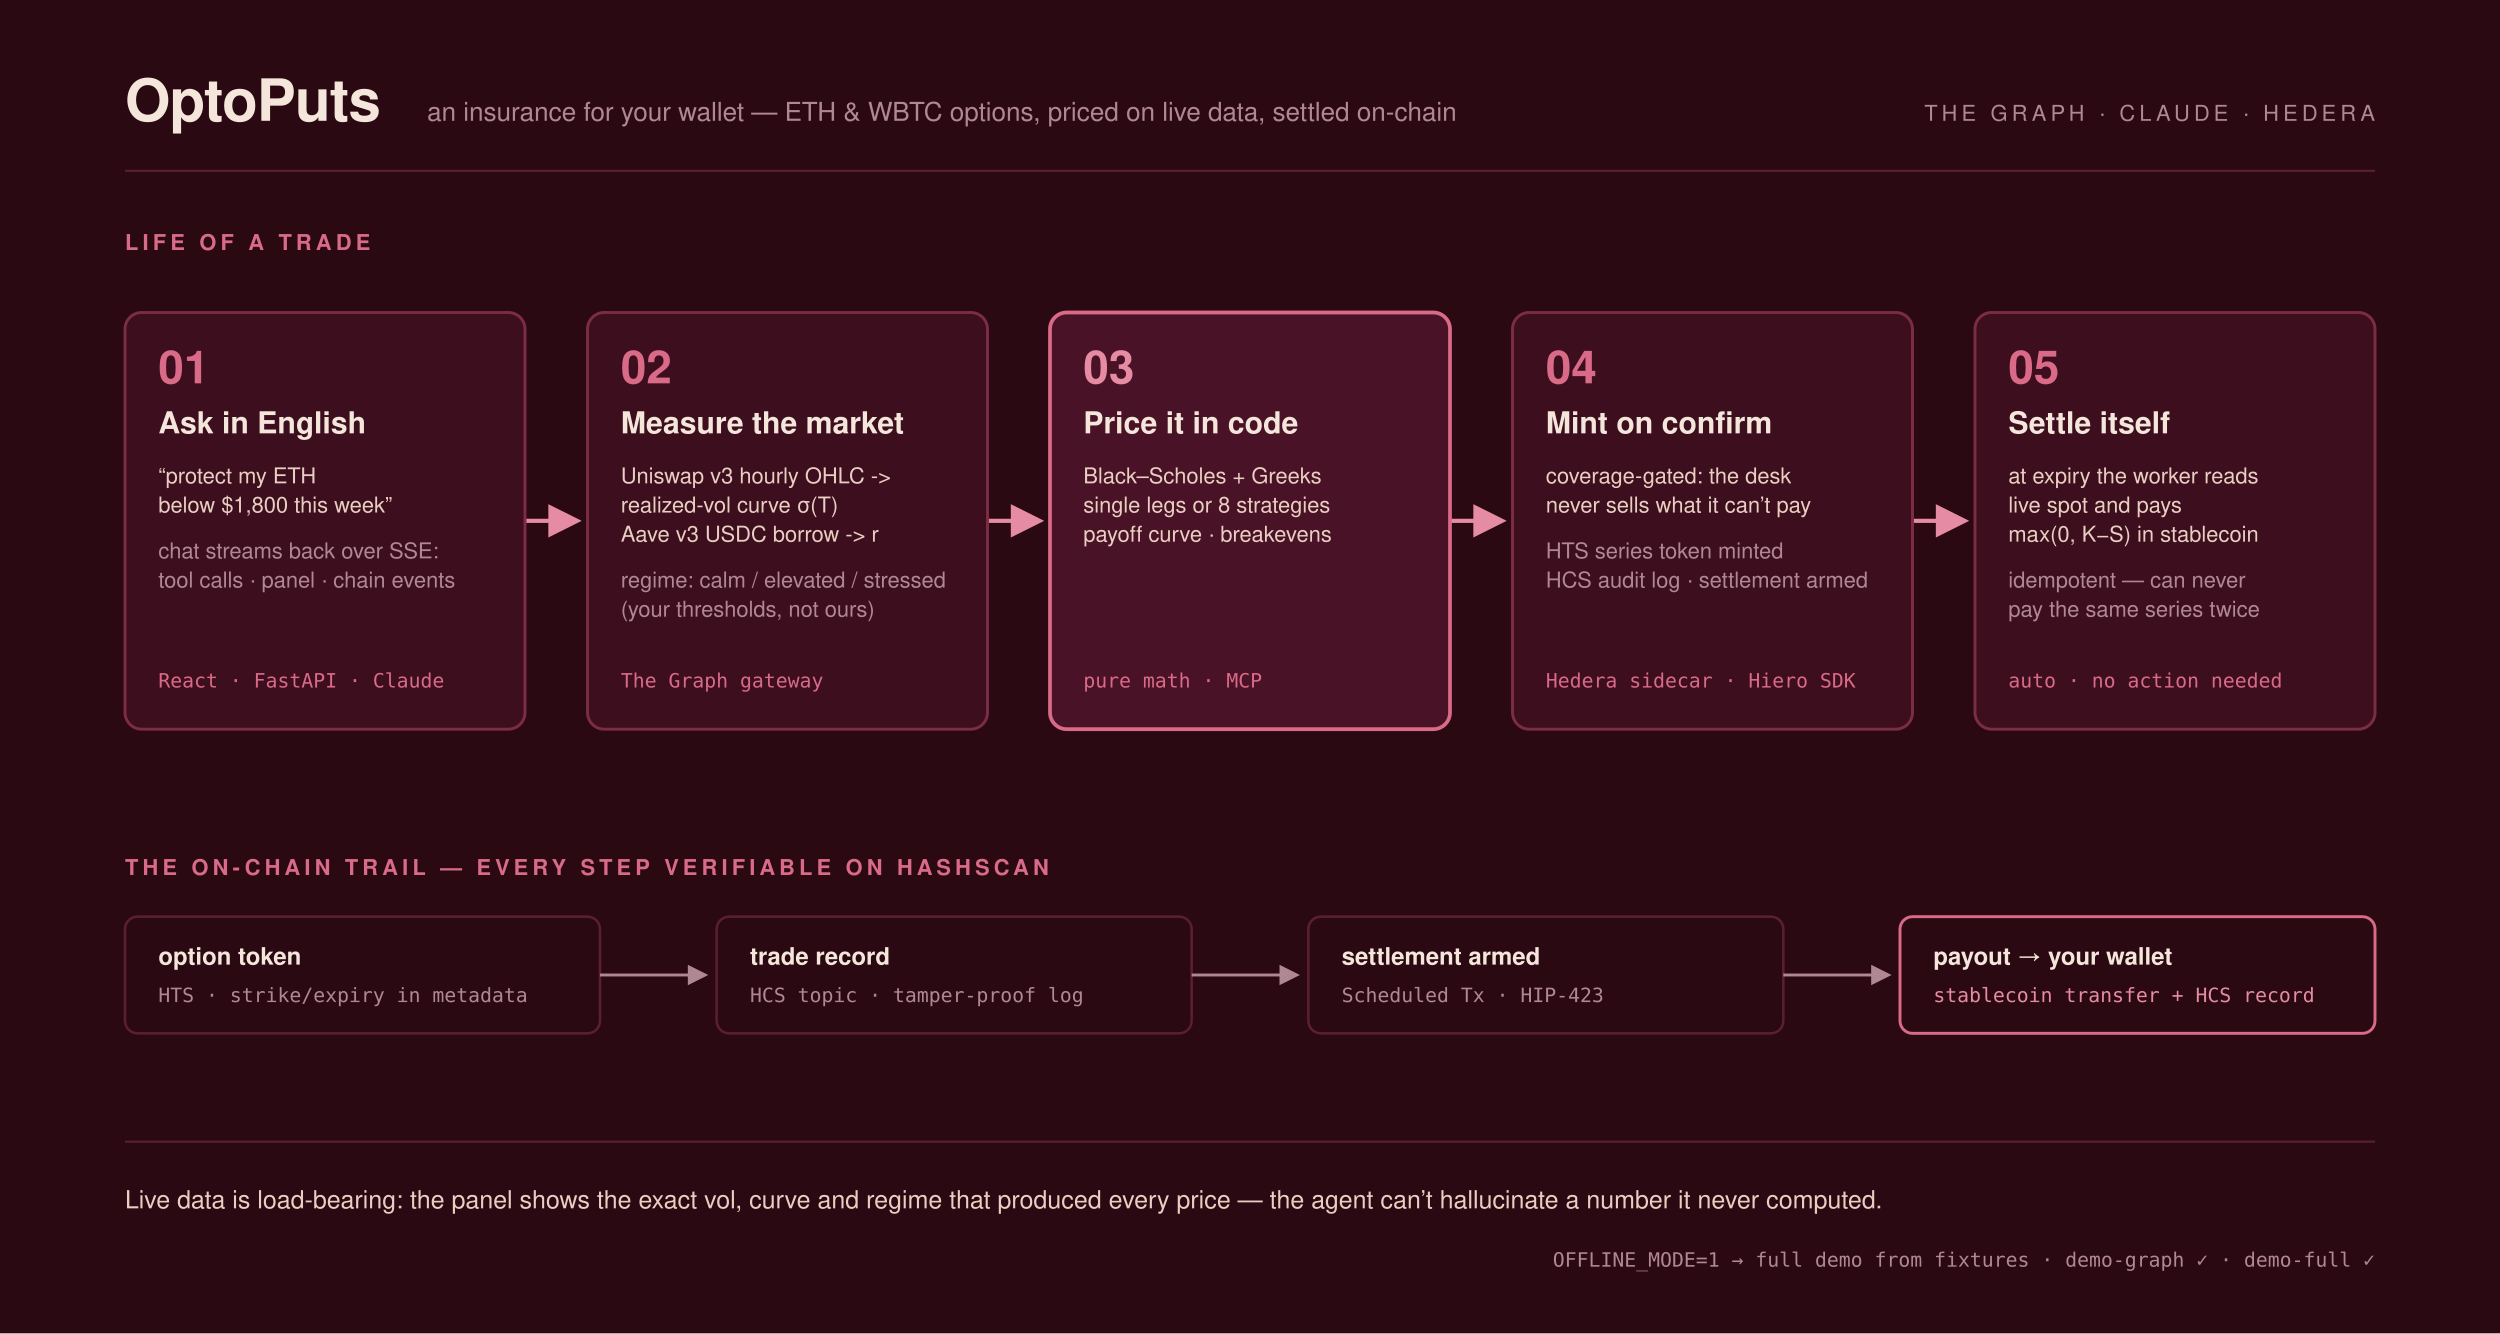
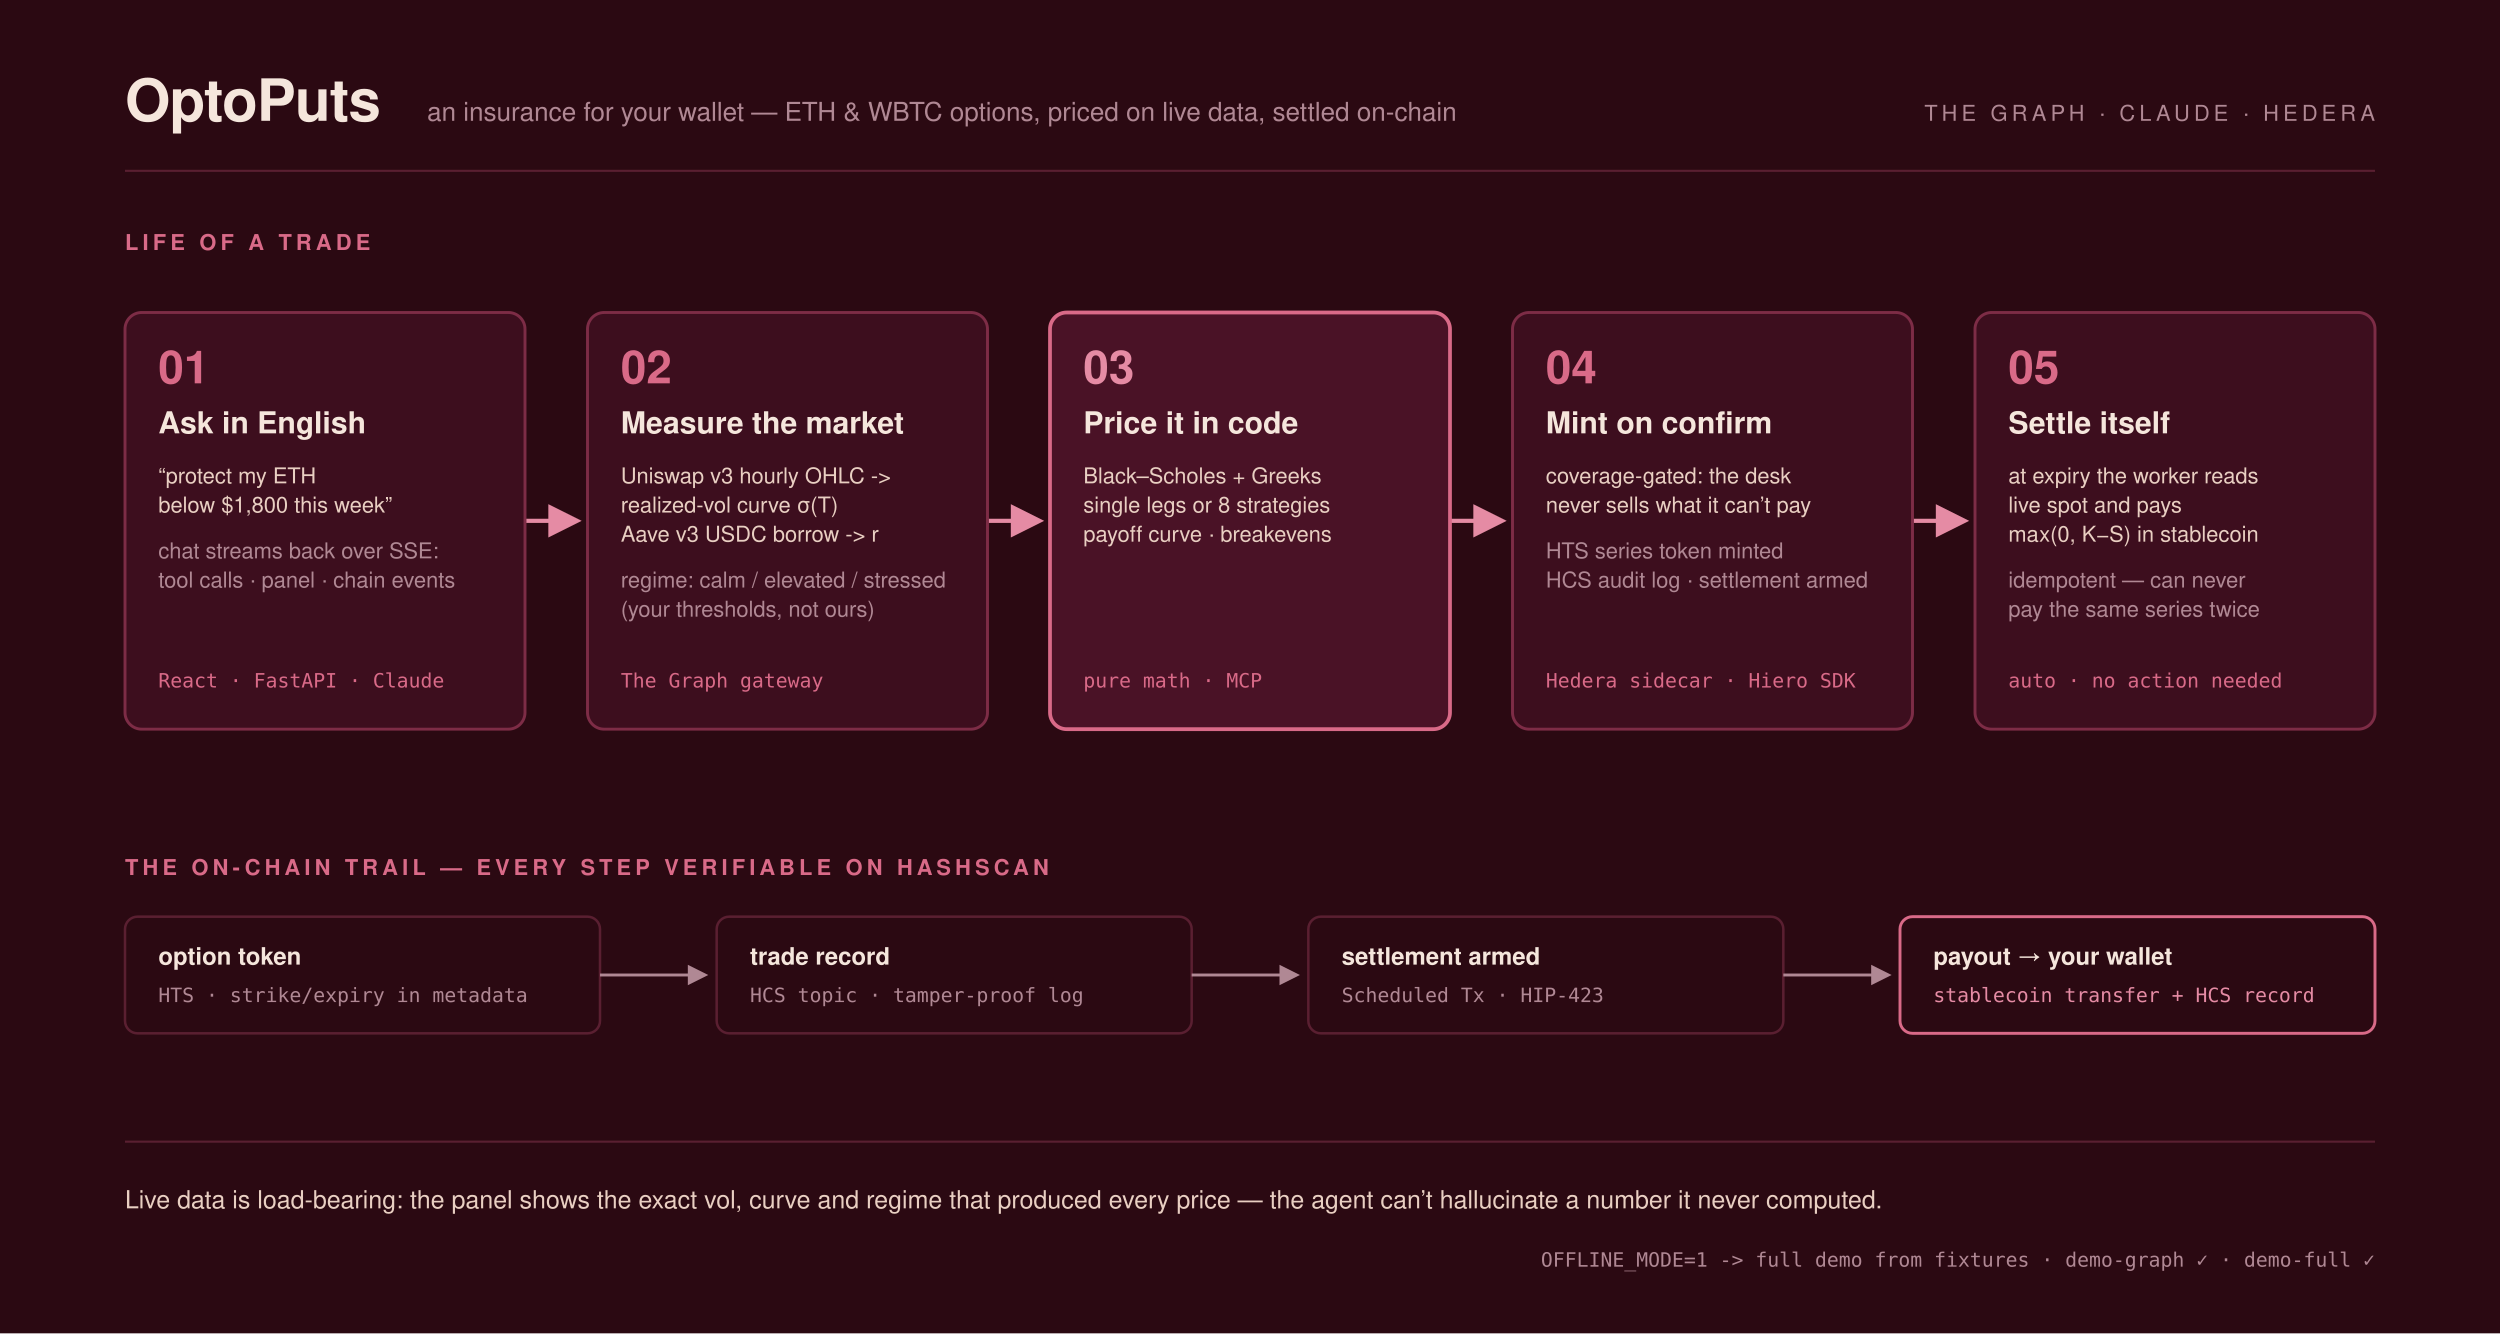
<svg xmlns="http://www.w3.org/2000/svg" viewBox="0 0 1200 640" font-family="'Helvetica Neue',Helvetica,Arial,sans-serif">
  <defs>
    <marker id="fw" viewBox="0 0 10 10" refX="8" refY="5" markerWidth="8" markerHeight="8" orient="auto-start-reverse">
      <path d="M0,0 L10,5 L0,10 z" fill="#E58BA4" />
    </marker>
    <marker id="fm" viewBox="0 0 10 10" refX="8" refY="5" markerWidth="7" markerHeight="7" orient="auto-start-reverse">
      <path d="M0,0 L10,5 L0,10 z" fill="#B08894" />
    </marker>
  </defs>
  <rect width="1200" height="640" fill="#2B0912" />
  <text x="60" y="58" font-size="28" font-weight="600" letter-spacing="-0.4" fill="#F5E6DC">OptoPuts</text>
  <text x="205" y="58" font-size="12.5" fill="#B08894">an insurance for your wallet — ETH &amp; WBTC options, priced on live data, settled on-chain</text>
  <text x="1140" y="58" font-size="10.5" letter-spacing="2" fill="#B08894" text-anchor="end">THE GRAPH · CLAUDE · HEDERA</text>
  <line x1="60" y1="82" x2="1140" y2="82" stroke="#5A1F31" stroke-width="1" />
  <text x="60" y="120" font-size="10.5" font-weight="600" letter-spacing="2" fill="#D96A88">LIFE OF A TRADE</text>
  <line x1="252" y1="250" x2="276" y2="250" stroke="#E58BA4" stroke-width="2" marker-end="url(#fw)" />
  <line x1="474" y1="250" x2="498" y2="250" stroke="#E58BA4" stroke-width="2" marker-end="url(#fw)" />
  <line x1="696" y1="250" x2="720" y2="250" stroke="#E58BA4" stroke-width="2" marker-end="url(#fw)" />
  <line x1="918" y1="250" x2="942" y2="250" stroke="#E58BA4" stroke-width="2" marker-end="url(#fw)" />
  <rect x="60" y="150" width="192" height="200" rx="8" fill="#3D0E1E" stroke="#7D2C46" stroke-width="1.4" />
  <text x="76" y="184" font-size="22" font-weight="600" fill="#D96A88">01</text>
  <text x="76" y="208" font-size="14.5" font-weight="600" fill="#F5E6DC">Ask in English</text>
  <text x="76" y="232" font-size="10.5" fill="#E9CFC2">“protect my ETH</text>
  <text x="76" y="246" font-size="10.5" fill="#E9CFC2">below $1,800 this week”</text>
  <text x="76" y="268" font-size="10.5" fill="#B08894">chat streams back over SSE:</text>
  <text x="76" y="282" font-size="10.5" fill="#B08894">tool calls · panel · chain events</text>
  <text x="76" y="330" font-size="9.5" fill="#D96A88" font-family="SFMono-Regular,Menlo,monospace">React · FastAPI · Claude</text>
  <rect x="282" y="150" width="192" height="200" rx="8" fill="#3D0E1E" stroke="#7D2C46" stroke-width="1.4" />
  <text x="298" y="184" font-size="22" font-weight="600" fill="#D96A88">02</text>
  <text x="298" y="208" font-size="14.5" font-weight="600" fill="#F5E6DC">Measure the market</text>
  <text x="298" y="232" font-size="10.5" fill="#E9CFC2">Uniswap v3 hourly OHLC -&gt; </text>
  <text x="298" y="246" font-size="10.5" fill="#E9CFC2">realized-vol curve σ(T)</text>
  <text x="298" y="260" font-size="10.5" fill="#E9CFC2">Aave v3 USDC borrow -&gt; r</text>
  <text x="298" y="282" font-size="10.5" fill="#B08894">regime: calm / elevated / stressed</text>
  <text x="298" y="296" font-size="10.5" fill="#B08894">(your thresholds, not ours)</text>
  <text x="298" y="330" font-size="9.5" fill="#D96A88" font-family="SFMono-Regular,Menlo,monospace">The Graph gateway</text>
  <rect x="504" y="150" width="192" height="200" rx="8" fill="#4A1226" stroke="#D96A88" stroke-width="1.8" />
  <text x="520" y="184" font-size="22" font-weight="600" fill="#E58BA4">03</text>
  <text x="520" y="208" font-size="14.5" font-weight="600" fill="#F5E6DC">Price it in code</text>
  <text x="520" y="232" font-size="10.5" fill="#E9CFC2">Black–Scholes + Greeks</text>
  <text x="520" y="246" font-size="10.5" fill="#E9CFC2">single legs or 8 strategies</text>
  <text x="520" y="260" font-size="10.5" fill="#E9CFC2">payoff curve · breakevens</text>
  <text x="520" y="330" font-size="9.5" fill="#D96A88" font-family="SFMono-Regular,Menlo,monospace">pure math · MCP </text>
  <rect x="726" y="150" width="192" height="200" rx="8" fill="#3D0E1E" stroke="#7D2C46" stroke-width="1.4" />
  <text x="742" y="184" font-size="22" font-weight="600" fill="#D96A88">04</text>
  <text x="742" y="208" font-size="14.5" font-weight="600" fill="#F5E6DC">Mint on confirm</text>
  <text x="742" y="232" font-size="10.5" fill="#E9CFC2">coverage-gated: the desk</text>
  <text x="742" y="246" font-size="10.5" fill="#E9CFC2">never sells what it can’t pay</text>
  <text x="742" y="268" font-size="10.5" fill="#B08894">HTS series token minted</text>
  <text x="742" y="282" font-size="10.5" fill="#B08894">HCS audit log · settlement armed</text>
  <text x="742" y="330" font-size="9.5" fill="#D96A88" font-family="SFMono-Regular,Menlo,monospace">Hedera sidecar · Hiero SDK</text>
  <rect x="948" y="150" width="192" height="200" rx="8" fill="#3D0E1E" stroke="#7D2C46" stroke-width="1.4" />
  <text x="964" y="184" font-size="22" font-weight="600" fill="#D96A88">05</text>
  <text x="964" y="208" font-size="14.5" font-weight="600" fill="#F5E6DC">Settle itself</text>
  <text x="964" y="232" font-size="10.5" fill="#E9CFC2">at expiry the worker reads</text>
  <text x="964" y="246" font-size="10.5" fill="#E9CFC2">live spot and pays</text>
  <text x="964" y="260" font-size="10.5" fill="#E9CFC2">max(0, K−S) in stablecoin</text>
  <text x="964" y="282" font-size="10.5" fill="#B08894">idempotent — can never</text>
  <text x="964" y="296" font-size="10.5" fill="#B08894">pay the same series twice</text>
  <text x="964" y="330" font-size="9.5" fill="#D96A88" font-family="SFMono-Regular,Menlo,monospace">auto · no action needed</text>
  <text x="60" y="420" font-size="10.5" font-weight="600" letter-spacing="2" fill="#D96A88">THE ON-CHAIN TRAIL — EVERY STEP VERIFIABLE ON HASHSCAN</text>
  <rect x="60" y="440" width="228" height="56" rx="6" fill="none" stroke="#5A1F31" stroke-width="1.2" />
  <text x="76" y="463" font-size="11.5" font-weight="600" fill="#F5E6DC">option token</text>
  <text x="76" y="481" font-size="9.5" fill="#B08894" font-family="SFMono-Regular,Menlo,monospace">HTS · strike/expiry in metadata</text>
  <rect x="344" y="440" width="228" height="56" rx="6" fill="none" stroke="#5A1F31" stroke-width="1.2" />
  <text x="360" y="463" font-size="11.5" font-weight="600" fill="#F5E6DC">trade record</text>
  <text x="360" y="481" font-size="9.5" fill="#B08894" font-family="SFMono-Regular,Menlo,monospace">HCS topic · tamper-proof log</text>
  <rect x="628" y="440" width="228" height="56" rx="6" fill="none" stroke="#5A1F31" stroke-width="1.2" />
  <text x="644" y="463" font-size="11.5" font-weight="600" fill="#F5E6DC">settlement armed</text>
  <text x="644" y="481" font-size="9.5" fill="#B08894" font-family="SFMono-Regular,Menlo,monospace">Scheduled Tx · HIP-423</text>
  <rect x="912" y="440" width="228" height="56" rx="6" fill="none" stroke="#D96A88" stroke-width="1.4" />
  <text x="928" y="463" font-size="11.5" font-weight="600" fill="#F5E6DC">payout → your wallet</text>
  <text x="928" y="481" font-size="9.5" fill="#E58BA4" font-family="SFMono-Regular,Menlo,monospace">stablecoin transfer + HCS record</text>
  <line x1="288" y1="468" x2="338" y2="468" stroke="#B08894" stroke-width="1.4" marker-end="url(#fm)" />
  <line x1="572" y1="468" x2="622" y2="468" stroke="#B08894" stroke-width="1.4" marker-end="url(#fm)" />
  <line x1="856" y1="468" x2="906" y2="468" stroke="#B08894" stroke-width="1.4" marker-end="url(#fm)" />
  <line x1="60" y1="548" x2="1140" y2="548" stroke="#5A1F31" stroke-width="1" />
  <text x="60" y="580" font-size="12" fill="#E9CFC2">Live data is load-bearing: the panel shows the exact vol, curve and regime that produced every price — the agent can’t hallucinate a number it never computed.</text>
-   <text x="1140" y="608" font-size="9.5" fill="#B08894" text-anchor="end" font-family="SFMono-Regular,Menlo,monospace">OFFLINE_MODE=1 → full demo from fixtures · demo-graph ✓ · demo-full ✓</text>
+   <text x="1140" y="608" font-size="9.5" fill="#B08894" text-anchor="end" font-family="SFMono-Regular,Menlo,monospace">OFFLINE_MODE=1 -&gt; full demo from fixtures · demo-graph ✓ · demo-full ✓</text>
</svg>
